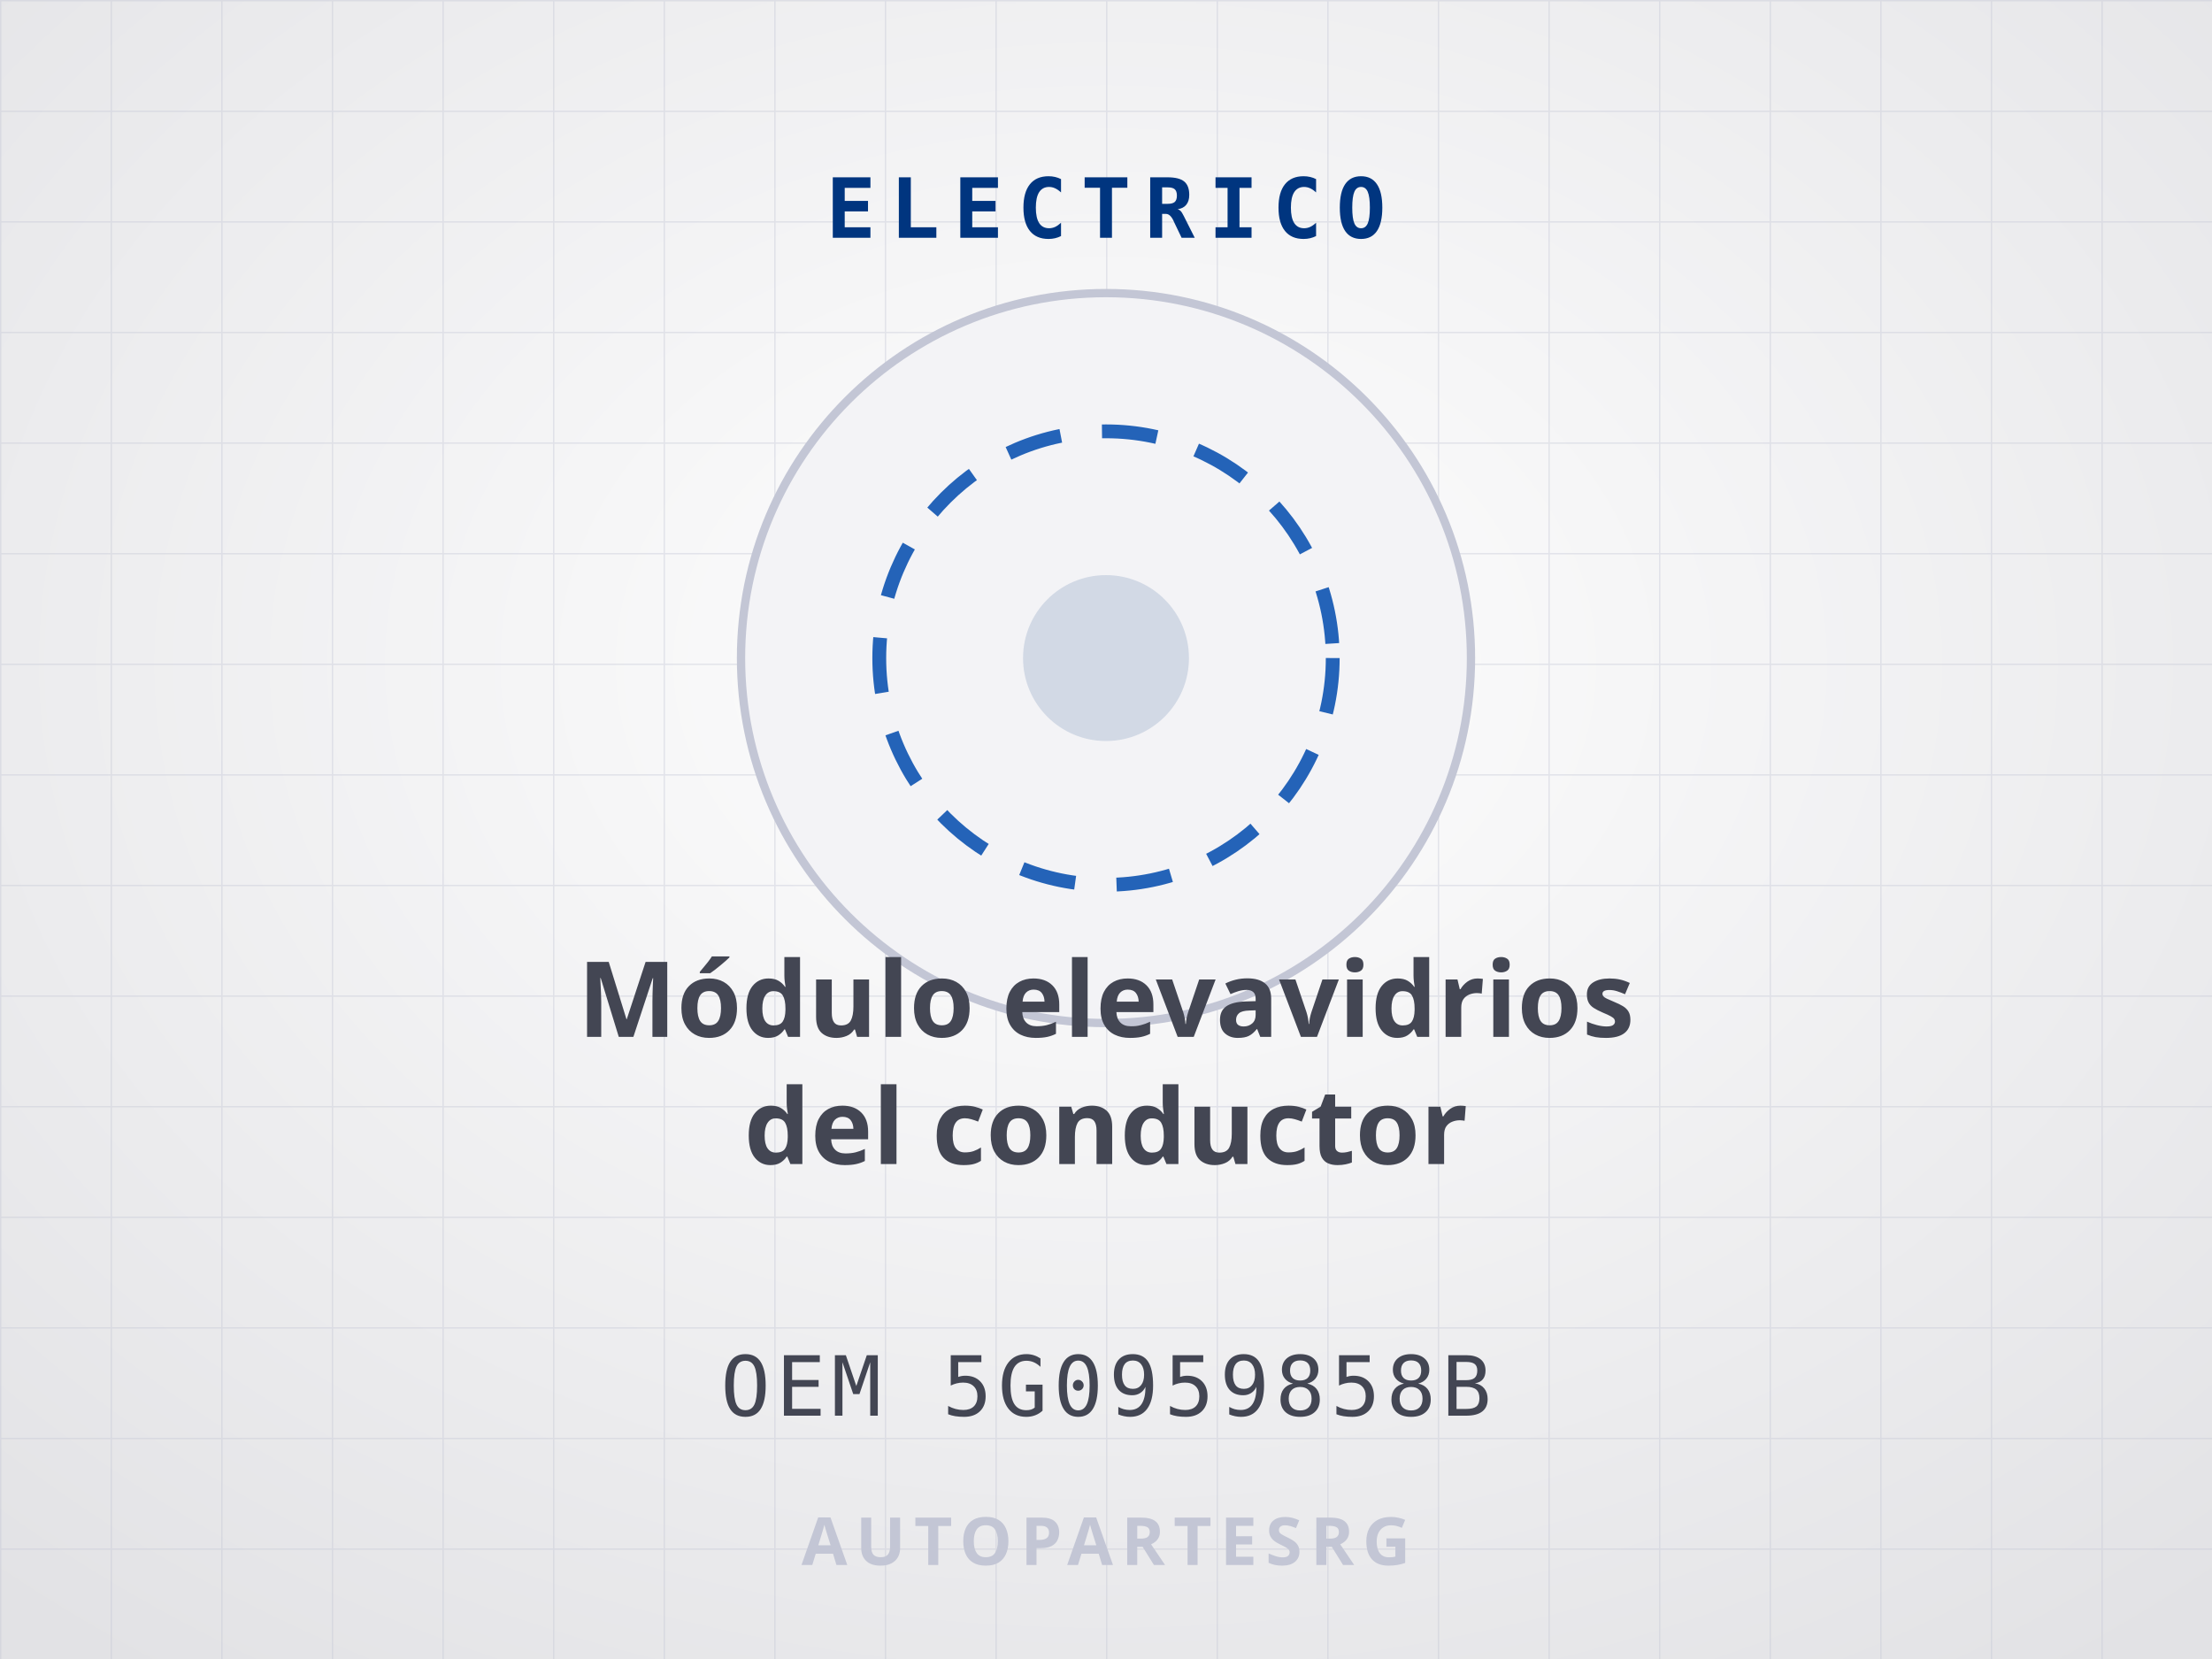
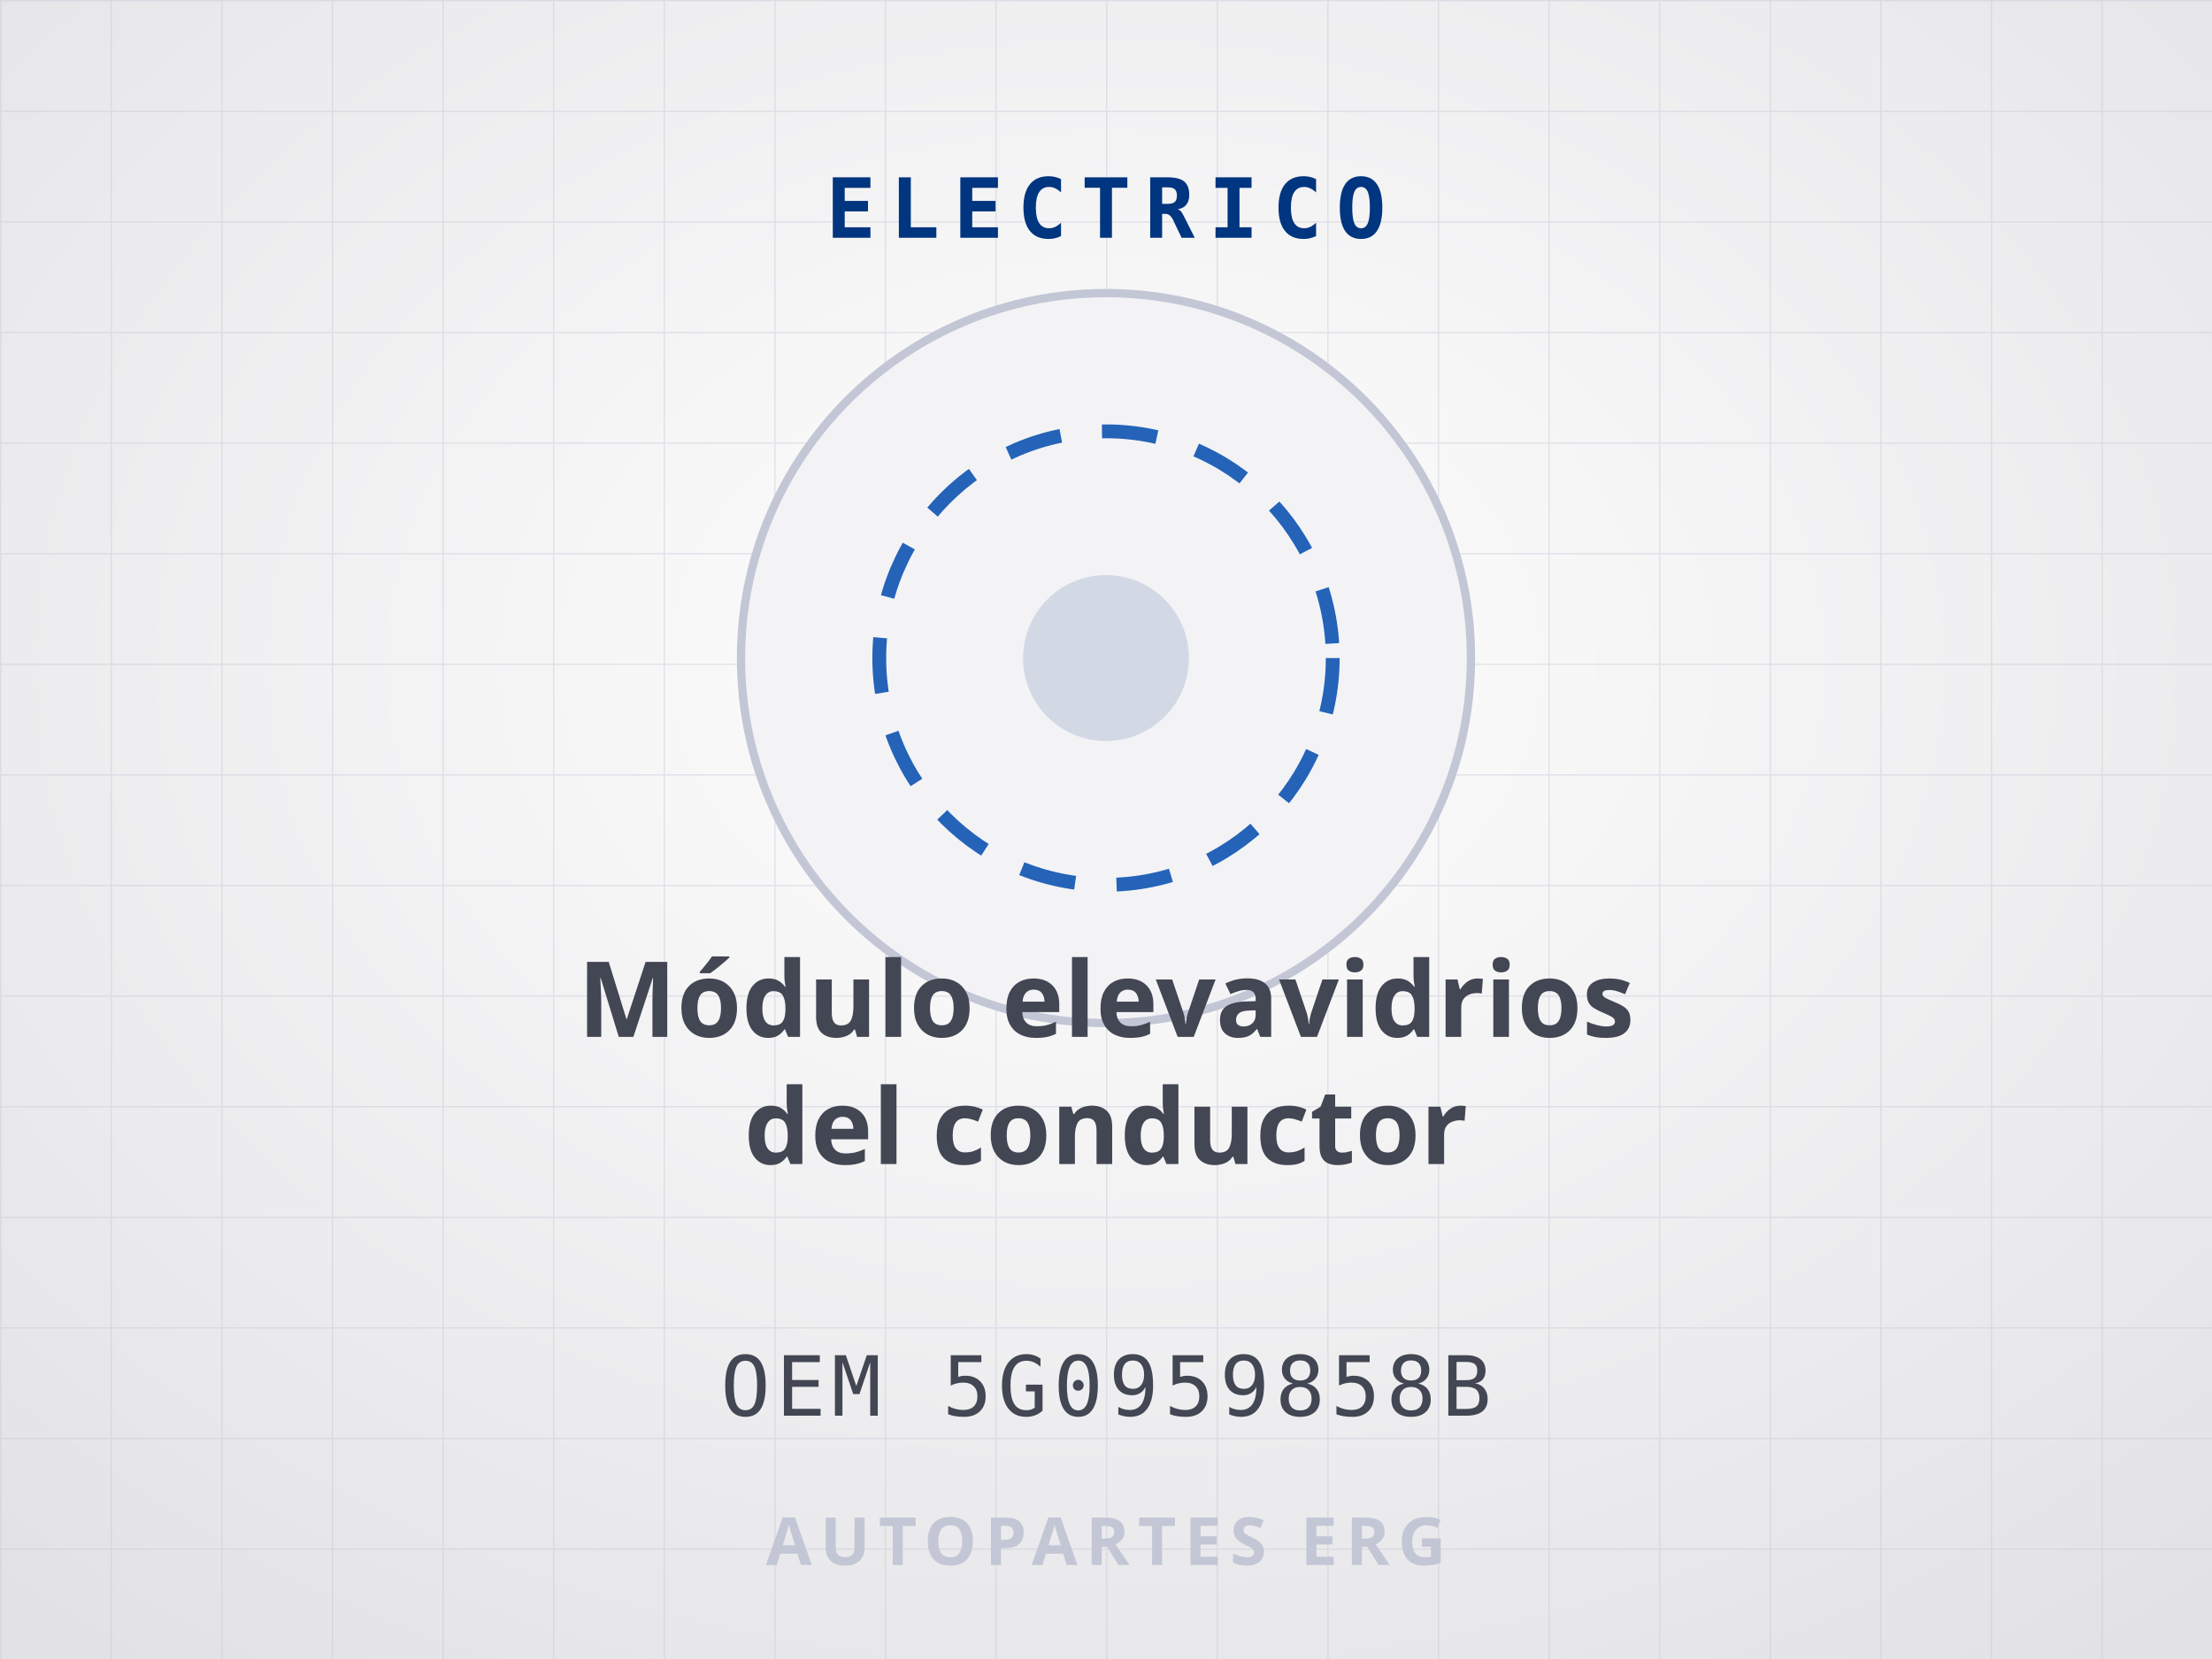
<svg xmlns="http://www.w3.org/2000/svg" viewBox="0 0 800 600" width="800" height="600" role="img">
  <defs>
    <radialGradient id="v" cx="0.5" cy="0.4" r="0.75">
      <stop offset="0" stop-color="#ffffff" />
      <stop offset="1" stop-color="#e2e2e5" />
    </radialGradient>
    <pattern id="r" width="40" height="40" patternUnits="userSpaceOnUse">
      <path d="M40 0H0V40" fill="none" stroke="#c3c6d5" stroke-opacity="0.4" stroke-width="1" />
    </pattern>
  </defs>
  <rect width="800" height="600" fill="url(#v)" />
  <rect width="800" height="600" fill="url(#r)" />
  <circle cx="400" cy="238" r="132" fill="#f3f3f6" stroke="#c3c6d5" stroke-width="3" />
  <circle cx="400" cy="238" r="82" fill="none" stroke="#004aad" stroke-width="5" stroke-dasharray="20 15" stroke-opacity="0.85" />
  <circle cx="400" cy="238" r="30" fill="#00357f" fill-opacity="0.14" />
  <text x="400" y="86" text-anchor="middle" font-family="'JetBrains Mono',ui-monospace,monospace" font-size="30" font-weight="700" fill="#00357f" letter-spacing="5">ELECTRICO</text>
  <text x="400" y="375" text-anchor="middle" font-family="'Hanken Grotesk',system-ui,sans-serif" font-size="38" font-weight="600" fill="#434653">Módulo elevavidrios</text>
  <text x="400" y="421" text-anchor="middle" font-family="'Hanken Grotesk',system-ui,sans-serif" font-size="38" font-weight="600" fill="#434653">del conductor</text>
  <text x="400" y="512" text-anchor="middle" font-family="'JetBrains Mono',ui-monospace,monospace" font-size="30" fill="#434653" letter-spacing="2">OEM 5G0959858B</text>
-   <text x="400" y="566" text-anchor="middle" font-family="'Hanken Grotesk',system-ui,sans-serif" font-size="24" font-weight="700" fill="#c3c6d5" letter-spacing="3">AUTOPARTESRG</text>
+   <text x="400" y="566" text-anchor="middle" font-family="'Hanken Grotesk',system-ui,sans-serif" font-size="24" font-weight="700" fill="#c3c6d5" letter-spacing="3">AUTOPARTES ERG</text>
</svg>
